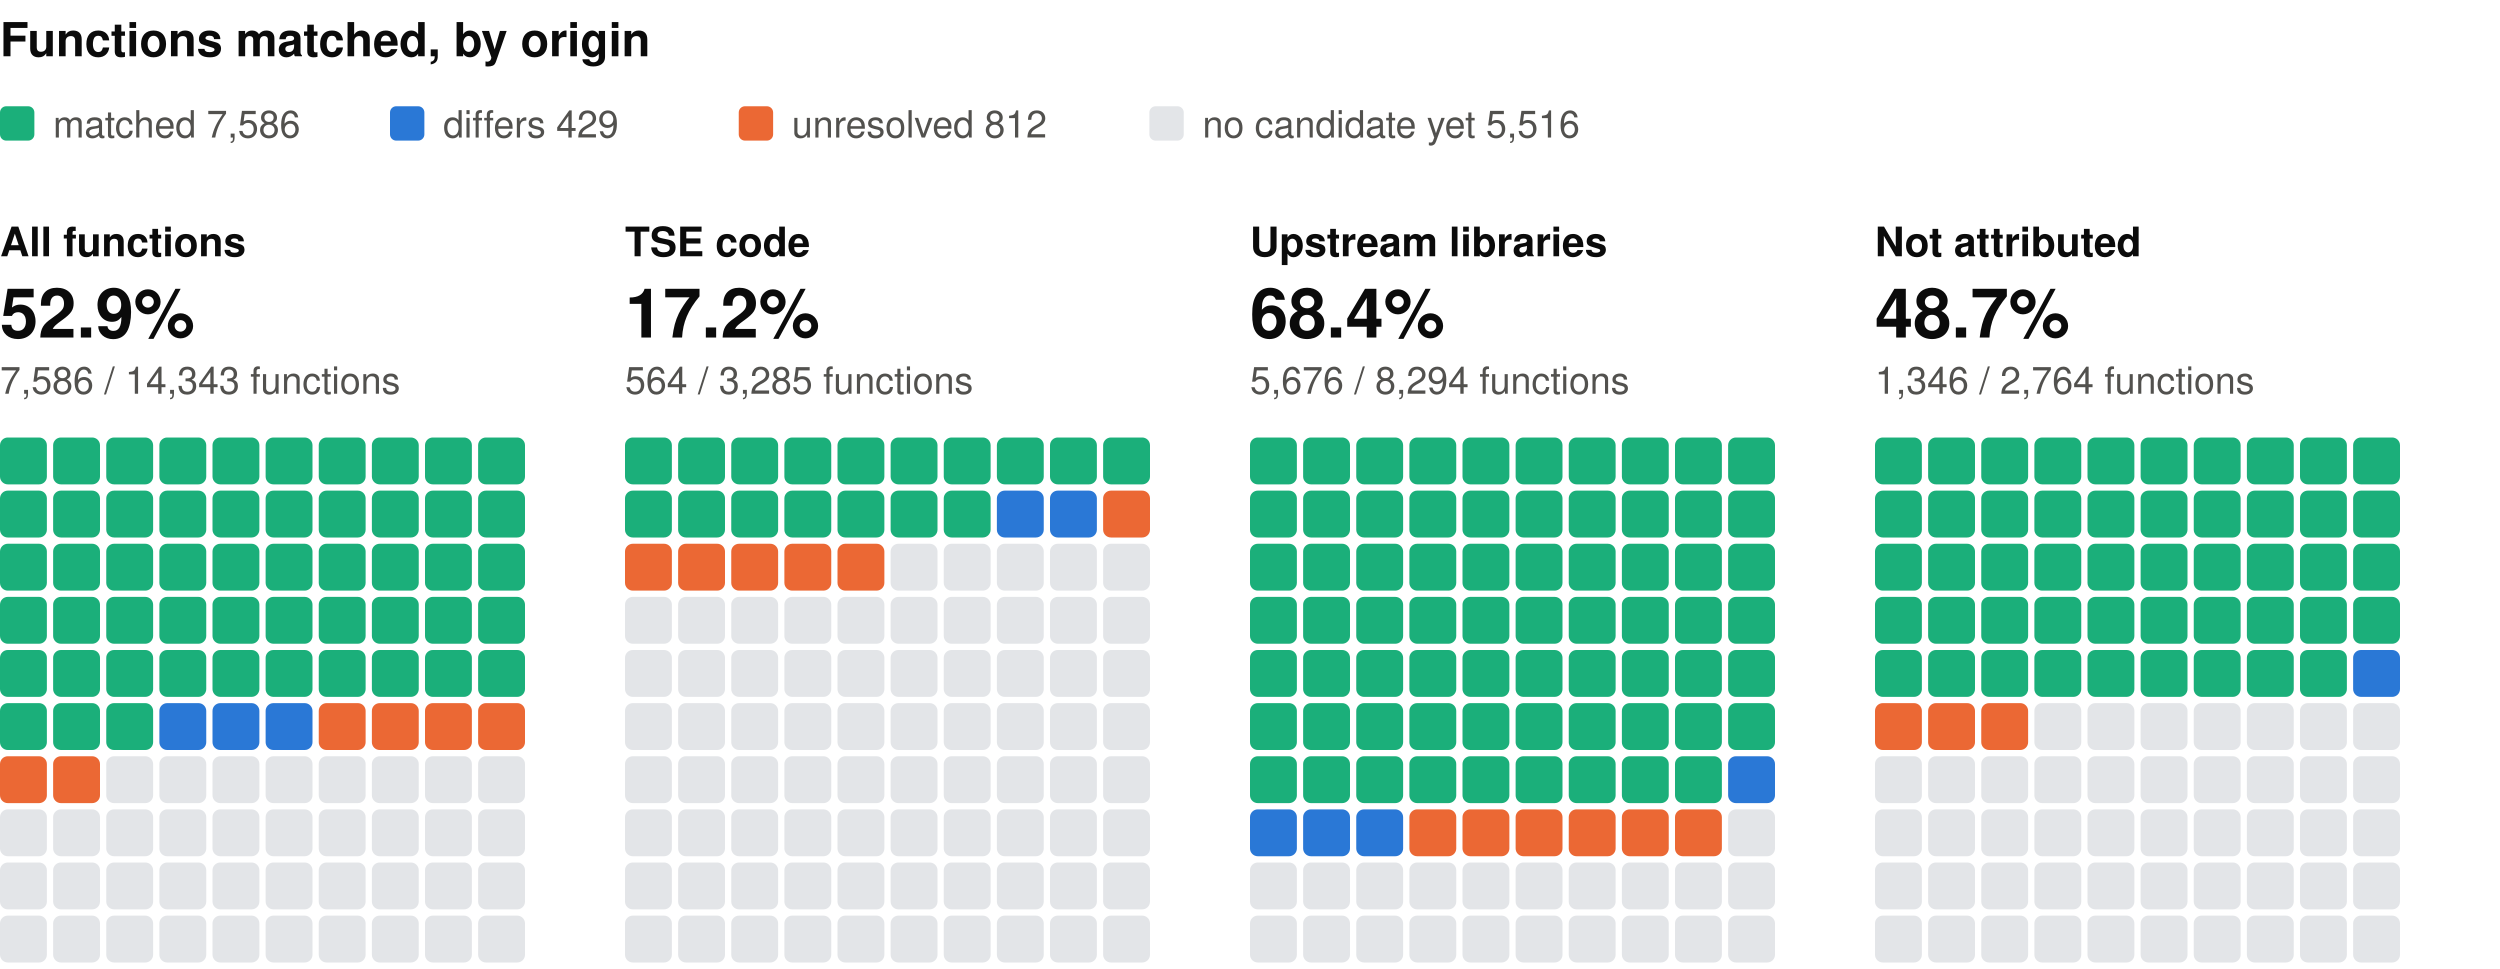
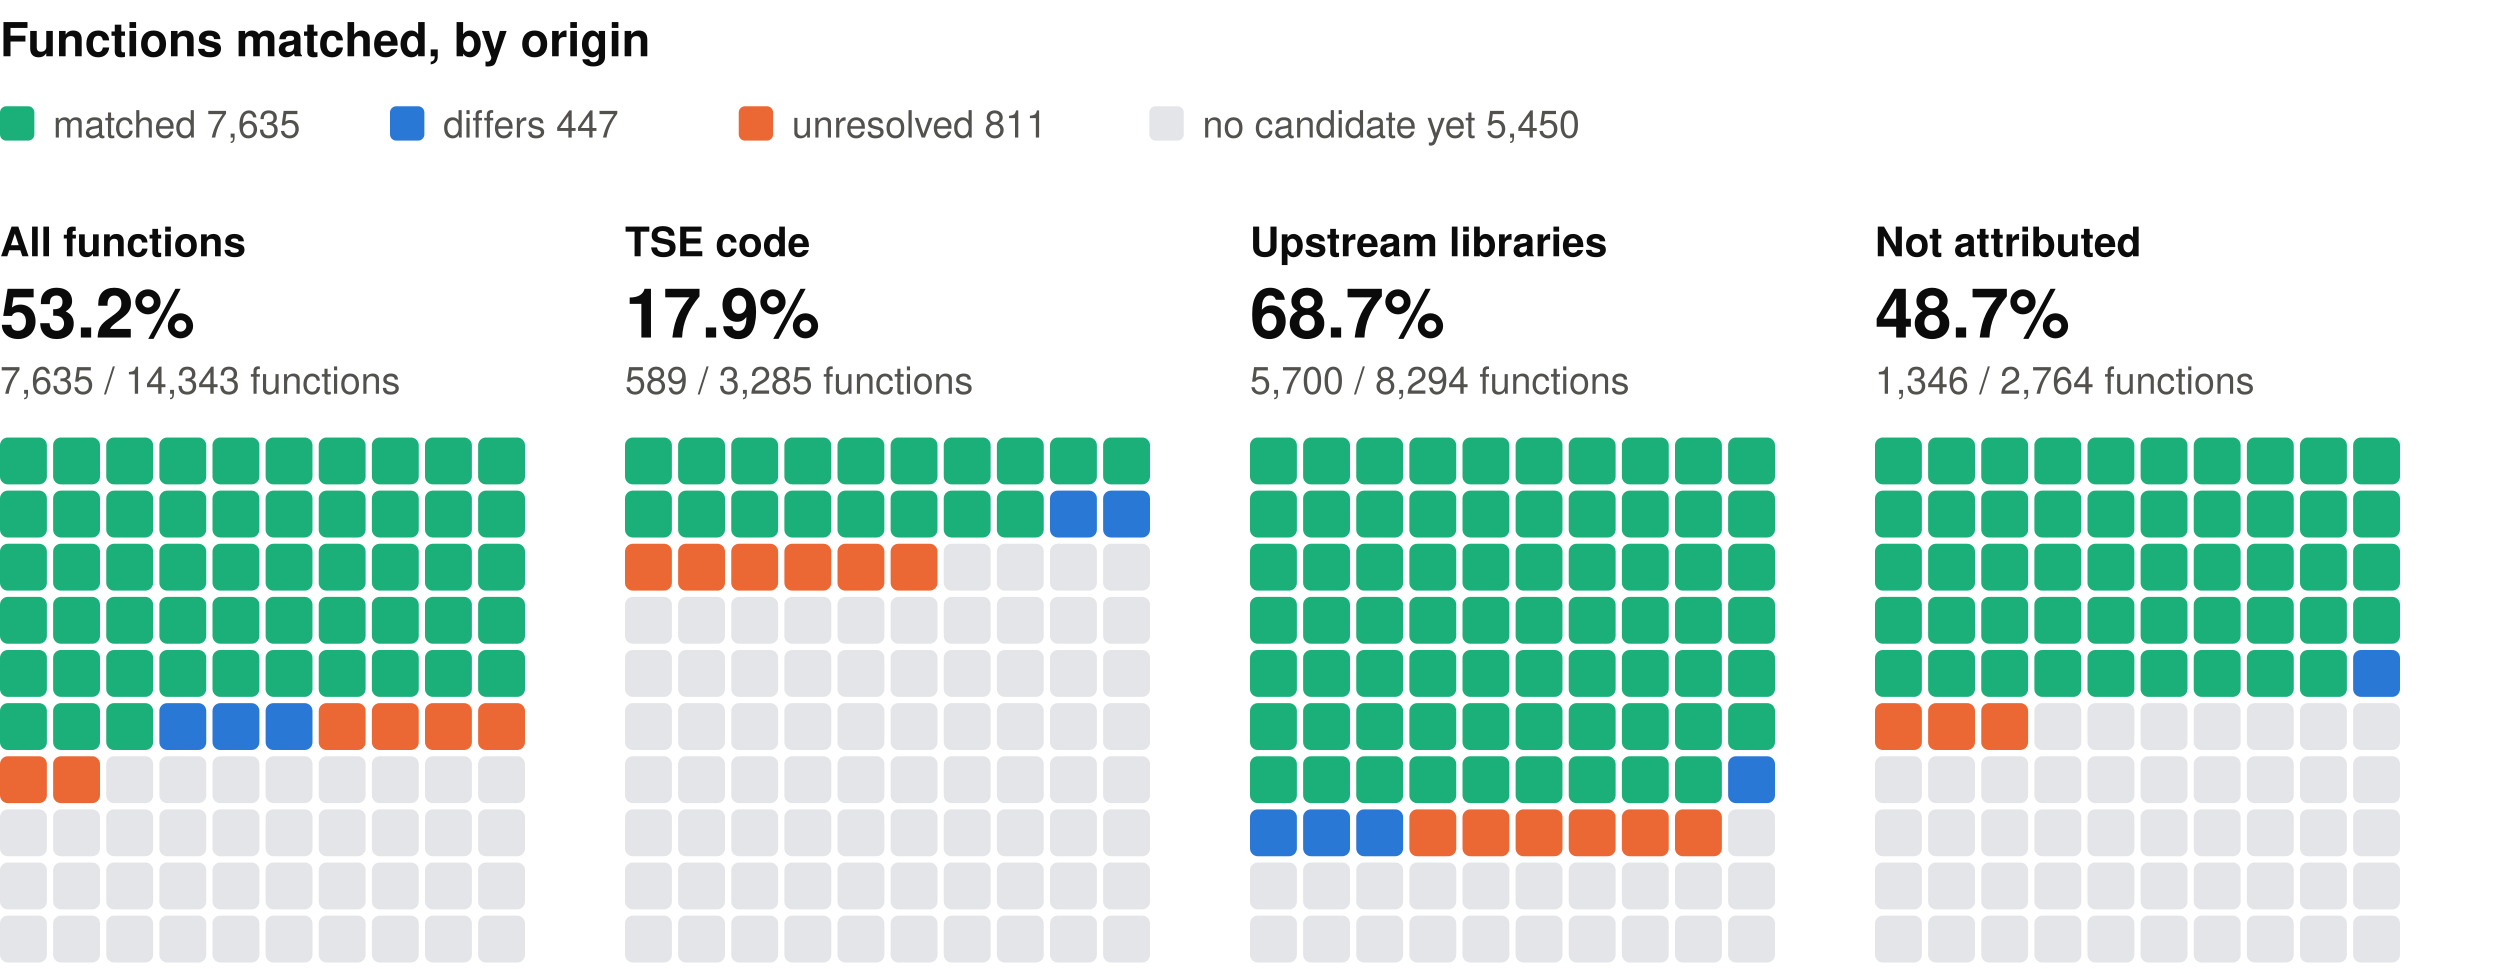
<svg xmlns="http://www.w3.org/2000/svg" width="800" height="310" viewBox="0 0 800 310" role="img" aria-label="Functions matched, by origin: one square per percent, coloured by verdict" font-family="system-ui, -apple-system, 'Segoe UI', Helvetica, Arial, sans-serif">
  <text x="0" y="18" font-size="15" fill="#0b0b0b" font-weight="600">Functions matched, by origin</text>
  <rect x="0" y="34" width="11" height="11" rx="2" fill="#1baf7a" />
-   <text x="17" y="44" font-size="12" fill="#52514e">matched 7,586</text>
+   <text x="17" y="44" font-size="12" fill="#52514e">matched 7,635</text>
  <rect x="124.8" y="34" width="11" height="11" rx="2" fill="#2a78d6" />
-   <text x="141.8" y="44" font-size="12" fill="#52514e">differs 429</text>
+   <text x="141.8" y="44" font-size="12" fill="#52514e">differs 447</text>
  <rect x="236.4" y="34" width="11" height="11" rx="2" fill="#eb6834" />
-   <text x="253.4" y="44" font-size="12" fill="#52514e">unresolved 812</text>
+   <text x="253.4" y="44" font-size="12" fill="#52514e">unresolved 811</text>
  <rect x="367.8" y="34" width="11" height="11" rx="2" fill="#e3e5e8" />
-   <text x="384.8" y="44" font-size="12" fill="#52514e">no candidate yet 5,516</text>
+   <text x="384.8" y="44" font-size="12" fill="#52514e">no candidate yet 5,450</text>
  <text x="0" y="82" font-size="13" fill="#0b0b0b" font-weight="600">All functions</text>
-   <text x="0" y="108" font-size="22" fill="#0b0b0b" font-weight="600">52.9%</text>
-   <text x="0" y="126" font-size="12" fill="#52514e">7,586 / 14,343 functions</text>
+   <text x="0" y="108" font-size="22" fill="#0b0b0b" font-weight="600">53.2%</text>
+   <text x="0" y="126" font-size="12" fill="#52514e">7,635 / 14,343 functions</text>
  <rect x="0" y="140" width="15" height="15" rx="2.5" fill="#1baf7a" />
  <rect x="17" y="140" width="15" height="15" rx="2.5" fill="#1baf7a" />
  <rect x="34" y="140" width="15" height="15" rx="2.5" fill="#1baf7a" />
  <rect x="51" y="140" width="15" height="15" rx="2.5" fill="#1baf7a" />
  <rect x="68" y="140" width="15" height="15" rx="2.5" fill="#1baf7a" />
  <rect x="85" y="140" width="15" height="15" rx="2.5" fill="#1baf7a" />
  <rect x="102" y="140" width="15" height="15" rx="2.5" fill="#1baf7a" />
  <rect x="119" y="140" width="15" height="15" rx="2.5" fill="#1baf7a" />
  <rect x="136" y="140" width="15" height="15" rx="2.5" fill="#1baf7a" />
  <rect x="153" y="140" width="15" height="15" rx="2.5" fill="#1baf7a" />
  <rect x="0" y="157" width="15" height="15" rx="2.5" fill="#1baf7a" />
  <rect x="17" y="157" width="15" height="15" rx="2.5" fill="#1baf7a" />
  <rect x="34" y="157" width="15" height="15" rx="2.5" fill="#1baf7a" />
  <rect x="51" y="157" width="15" height="15" rx="2.5" fill="#1baf7a" />
  <rect x="68" y="157" width="15" height="15" rx="2.5" fill="#1baf7a" />
  <rect x="85" y="157" width="15" height="15" rx="2.5" fill="#1baf7a" />
  <rect x="102" y="157" width="15" height="15" rx="2.5" fill="#1baf7a" />
  <rect x="119" y="157" width="15" height="15" rx="2.5" fill="#1baf7a" />
  <rect x="136" y="157" width="15" height="15" rx="2.5" fill="#1baf7a" />
  <rect x="153" y="157" width="15" height="15" rx="2.5" fill="#1baf7a" />
  <rect x="0" y="174" width="15" height="15" rx="2.5" fill="#1baf7a" />
  <rect x="17" y="174" width="15" height="15" rx="2.5" fill="#1baf7a" />
  <rect x="34" y="174" width="15" height="15" rx="2.5" fill="#1baf7a" />
  <rect x="51" y="174" width="15" height="15" rx="2.5" fill="#1baf7a" />
  <rect x="68" y="174" width="15" height="15" rx="2.5" fill="#1baf7a" />
  <rect x="85" y="174" width="15" height="15" rx="2.5" fill="#1baf7a" />
  <rect x="102" y="174" width="15" height="15" rx="2.5" fill="#1baf7a" />
  <rect x="119" y="174" width="15" height="15" rx="2.5" fill="#1baf7a" />
  <rect x="136" y="174" width="15" height="15" rx="2.5" fill="#1baf7a" />
  <rect x="153" y="174" width="15" height="15" rx="2.5" fill="#1baf7a" />
  <rect x="0" y="191" width="15" height="15" rx="2.5" fill="#1baf7a" />
  <rect x="17" y="191" width="15" height="15" rx="2.5" fill="#1baf7a" />
  <rect x="34" y="191" width="15" height="15" rx="2.5" fill="#1baf7a" />
  <rect x="51" y="191" width="15" height="15" rx="2.5" fill="#1baf7a" />
  <rect x="68" y="191" width="15" height="15" rx="2.5" fill="#1baf7a" />
  <rect x="85" y="191" width="15" height="15" rx="2.5" fill="#1baf7a" />
  <rect x="102" y="191" width="15" height="15" rx="2.5" fill="#1baf7a" />
  <rect x="119" y="191" width="15" height="15" rx="2.5" fill="#1baf7a" />
  <rect x="136" y="191" width="15" height="15" rx="2.5" fill="#1baf7a" />
  <rect x="153" y="191" width="15" height="15" rx="2.5" fill="#1baf7a" />
  <rect x="0" y="208" width="15" height="15" rx="2.5" fill="#1baf7a" />
  <rect x="17" y="208" width="15" height="15" rx="2.5" fill="#1baf7a" />
  <rect x="34" y="208" width="15" height="15" rx="2.5" fill="#1baf7a" />
  <rect x="51" y="208" width="15" height="15" rx="2.5" fill="#1baf7a" />
  <rect x="68" y="208" width="15" height="15" rx="2.5" fill="#1baf7a" />
  <rect x="85" y="208" width="15" height="15" rx="2.5" fill="#1baf7a" />
  <rect x="102" y="208" width="15" height="15" rx="2.5" fill="#1baf7a" />
  <rect x="119" y="208" width="15" height="15" rx="2.5" fill="#1baf7a" />
  <rect x="136" y="208" width="15" height="15" rx="2.5" fill="#1baf7a" />
  <rect x="153" y="208" width="15" height="15" rx="2.5" fill="#1baf7a" />
  <rect x="0" y="225" width="15" height="15" rx="2.5" fill="#1baf7a" />
  <rect x="17" y="225" width="15" height="15" rx="2.5" fill="#1baf7a" />
  <rect x="34" y="225" width="15" height="15" rx="2.5" fill="#1baf7a" />
  <rect x="51" y="225" width="15" height="15" rx="2.5" fill="#2a78d6" />
  <rect x="68" y="225" width="15" height="15" rx="2.5" fill="#2a78d6" />
  <rect x="85" y="225" width="15" height="15" rx="2.5" fill="#2a78d6" />
  <rect x="102" y="225" width="15" height="15" rx="2.5" fill="#eb6834" />
  <rect x="119" y="225" width="15" height="15" rx="2.5" fill="#eb6834" />
  <rect x="136" y="225" width="15" height="15" rx="2.5" fill="#eb6834" />
  <rect x="153" y="225" width="15" height="15" rx="2.5" fill="#eb6834" />
  <rect x="0" y="242" width="15" height="15" rx="2.5" fill="#eb6834" />
  <rect x="17" y="242" width="15" height="15" rx="2.5" fill="#eb6834" />
  <rect x="34" y="242" width="15" height="15" rx="2.5" fill="#e3e5e8" />
  <rect x="51" y="242" width="15" height="15" rx="2.5" fill="#e3e5e8" />
  <rect x="68" y="242" width="15" height="15" rx="2.5" fill="#e3e5e8" />
  <rect x="85" y="242" width="15" height="15" rx="2.5" fill="#e3e5e8" />
  <rect x="102" y="242" width="15" height="15" rx="2.5" fill="#e3e5e8" />
  <rect x="119" y="242" width="15" height="15" rx="2.5" fill="#e3e5e8" />
  <rect x="136" y="242" width="15" height="15" rx="2.5" fill="#e3e5e8" />
  <rect x="153" y="242" width="15" height="15" rx="2.5" fill="#e3e5e8" />
  <rect x="0" y="259" width="15" height="15" rx="2.5" fill="#e3e5e8" />
  <rect x="17" y="259" width="15" height="15" rx="2.5" fill="#e3e5e8" />
  <rect x="34" y="259" width="15" height="15" rx="2.5" fill="#e3e5e8" />
  <rect x="51" y="259" width="15" height="15" rx="2.5" fill="#e3e5e8" />
  <rect x="68" y="259" width="15" height="15" rx="2.5" fill="#e3e5e8" />
  <rect x="85" y="259" width="15" height="15" rx="2.5" fill="#e3e5e8" />
  <rect x="102" y="259" width="15" height="15" rx="2.5" fill="#e3e5e8" />
  <rect x="119" y="259" width="15" height="15" rx="2.5" fill="#e3e5e8" />
  <rect x="136" y="259" width="15" height="15" rx="2.5" fill="#e3e5e8" />
  <rect x="153" y="259" width="15" height="15" rx="2.5" fill="#e3e5e8" />
  <rect x="0" y="276" width="15" height="15" rx="2.5" fill="#e3e5e8" />
  <rect x="17" y="276" width="15" height="15" rx="2.5" fill="#e3e5e8" />
  <rect x="34" y="276" width="15" height="15" rx="2.5" fill="#e3e5e8" />
  <rect x="51" y="276" width="15" height="15" rx="2.5" fill="#e3e5e8" />
  <rect x="68" y="276" width="15" height="15" rx="2.5" fill="#e3e5e8" />
  <rect x="85" y="276" width="15" height="15" rx="2.5" fill="#e3e5e8" />
  <rect x="102" y="276" width="15" height="15" rx="2.5" fill="#e3e5e8" />
  <rect x="119" y="276" width="15" height="15" rx="2.5" fill="#e3e5e8" />
  <rect x="136" y="276" width="15" height="15" rx="2.5" fill="#e3e5e8" />
  <rect x="153" y="276" width="15" height="15" rx="2.5" fill="#e3e5e8" />
  <rect x="0" y="293" width="15" height="15" rx="2.5" fill="#e3e5e8" />
  <rect x="17" y="293" width="15" height="15" rx="2.5" fill="#e3e5e8" />
  <rect x="34" y="293" width="15" height="15" rx="2.5" fill="#e3e5e8" />
  <rect x="51" y="293" width="15" height="15" rx="2.5" fill="#e3e5e8" />
  <rect x="68" y="293" width="15" height="15" rx="2.5" fill="#e3e5e8" />
  <rect x="85" y="293" width="15" height="15" rx="2.5" fill="#e3e5e8" />
  <rect x="102" y="293" width="15" height="15" rx="2.5" fill="#e3e5e8" />
  <rect x="119" y="293" width="15" height="15" rx="2.5" fill="#e3e5e8" />
  <rect x="136" y="293" width="15" height="15" rx="2.5" fill="#e3e5e8" />
  <rect x="153" y="293" width="15" height="15" rx="2.5" fill="#e3e5e8" />
  <text x="200" y="82" font-size="13" fill="#0b0b0b" font-weight="600">TSE code</text>
-   <text x="200" y="108" font-size="22" fill="#0b0b0b" font-weight="600">17.2%</text>
-   <text x="200" y="126" font-size="12" fill="#52514e">564 / 3,285 functions</text>
+   <text x="200" y="108" font-size="22" fill="#0b0b0b" font-weight="600">17.9%</text>
+   <text x="200" y="126" font-size="12" fill="#52514e">589 / 3,285 functions</text>
  <rect x="200" y="140" width="15" height="15" rx="2.5" fill="#1baf7a" />
  <rect x="217" y="140" width="15" height="15" rx="2.5" fill="#1baf7a" />
  <rect x="234" y="140" width="15" height="15" rx="2.5" fill="#1baf7a" />
  <rect x="251" y="140" width="15" height="15" rx="2.5" fill="#1baf7a" />
  <rect x="268" y="140" width="15" height="15" rx="2.5" fill="#1baf7a" />
  <rect x="285" y="140" width="15" height="15" rx="2.5" fill="#1baf7a" />
  <rect x="302" y="140" width="15" height="15" rx="2.5" fill="#1baf7a" />
  <rect x="319" y="140" width="15" height="15" rx="2.5" fill="#1baf7a" />
  <rect x="336" y="140" width="15" height="15" rx="2.5" fill="#1baf7a" />
  <rect x="353" y="140" width="15" height="15" rx="2.5" fill="#1baf7a" />
  <rect x="200" y="157" width="15" height="15" rx="2.5" fill="#1baf7a" />
  <rect x="217" y="157" width="15" height="15" rx="2.5" fill="#1baf7a" />
  <rect x="234" y="157" width="15" height="15" rx="2.5" fill="#1baf7a" />
  <rect x="251" y="157" width="15" height="15" rx="2.5" fill="#1baf7a" />
  <rect x="268" y="157" width="15" height="15" rx="2.5" fill="#1baf7a" />
  <rect x="285" y="157" width="15" height="15" rx="2.5" fill="#1baf7a" />
  <rect x="302" y="157" width="15" height="15" rx="2.5" fill="#1baf7a" />
-   <rect x="319" y="157" width="15" height="15" rx="2.5" fill="#2a78d6" />
+   <rect x="319" y="157" width="15" height="15" rx="2.5" fill="#1baf7a" />
  <rect x="336" y="157" width="15" height="15" rx="2.5" fill="#2a78d6" />
-   <rect x="353" y="157" width="15" height="15" rx="2.5" fill="#eb6834" />
+   <rect x="353" y="157" width="15" height="15" rx="2.5" fill="#2a78d6" />
  <rect x="200" y="174" width="15" height="15" rx="2.5" fill="#eb6834" />
  <rect x="217" y="174" width="15" height="15" rx="2.5" fill="#eb6834" />
  <rect x="234" y="174" width="15" height="15" rx="2.5" fill="#eb6834" />
  <rect x="251" y="174" width="15" height="15" rx="2.5" fill="#eb6834" />
  <rect x="268" y="174" width="15" height="15" rx="2.5" fill="#eb6834" />
-   <rect x="285" y="174" width="15" height="15" rx="2.5" fill="#e3e5e8" />
+   <rect x="285" y="174" width="15" height="15" rx="2.5" fill="#eb6834" />
  <rect x="302" y="174" width="15" height="15" rx="2.5" fill="#e3e5e8" />
  <rect x="319" y="174" width="15" height="15" rx="2.5" fill="#e3e5e8" />
  <rect x="336" y="174" width="15" height="15" rx="2.5" fill="#e3e5e8" />
  <rect x="353" y="174" width="15" height="15" rx="2.5" fill="#e3e5e8" />
  <rect x="200" y="191" width="15" height="15" rx="2.5" fill="#e3e5e8" />
  <rect x="217" y="191" width="15" height="15" rx="2.5" fill="#e3e5e8" />
  <rect x="234" y="191" width="15" height="15" rx="2.5" fill="#e3e5e8" />
  <rect x="251" y="191" width="15" height="15" rx="2.5" fill="#e3e5e8" />
  <rect x="268" y="191" width="15" height="15" rx="2.5" fill="#e3e5e8" />
  <rect x="285" y="191" width="15" height="15" rx="2.5" fill="#e3e5e8" />
  <rect x="302" y="191" width="15" height="15" rx="2.5" fill="#e3e5e8" />
  <rect x="319" y="191" width="15" height="15" rx="2.5" fill="#e3e5e8" />
  <rect x="336" y="191" width="15" height="15" rx="2.5" fill="#e3e5e8" />
  <rect x="353" y="191" width="15" height="15" rx="2.5" fill="#e3e5e8" />
  <rect x="200" y="208" width="15" height="15" rx="2.5" fill="#e3e5e8" />
  <rect x="217" y="208" width="15" height="15" rx="2.5" fill="#e3e5e8" />
  <rect x="234" y="208" width="15" height="15" rx="2.5" fill="#e3e5e8" />
  <rect x="251" y="208" width="15" height="15" rx="2.5" fill="#e3e5e8" />
  <rect x="268" y="208" width="15" height="15" rx="2.5" fill="#e3e5e8" />
  <rect x="285" y="208" width="15" height="15" rx="2.5" fill="#e3e5e8" />
  <rect x="302" y="208" width="15" height="15" rx="2.5" fill="#e3e5e8" />
  <rect x="319" y="208" width="15" height="15" rx="2.5" fill="#e3e5e8" />
  <rect x="336" y="208" width="15" height="15" rx="2.5" fill="#e3e5e8" />
  <rect x="353" y="208" width="15" height="15" rx="2.5" fill="#e3e5e8" />
  <rect x="200" y="225" width="15" height="15" rx="2.5" fill="#e3e5e8" />
  <rect x="217" y="225" width="15" height="15" rx="2.5" fill="#e3e5e8" />
  <rect x="234" y="225" width="15" height="15" rx="2.5" fill="#e3e5e8" />
  <rect x="251" y="225" width="15" height="15" rx="2.5" fill="#e3e5e8" />
  <rect x="268" y="225" width="15" height="15" rx="2.5" fill="#e3e5e8" />
  <rect x="285" y="225" width="15" height="15" rx="2.5" fill="#e3e5e8" />
  <rect x="302" y="225" width="15" height="15" rx="2.5" fill="#e3e5e8" />
  <rect x="319" y="225" width="15" height="15" rx="2.5" fill="#e3e5e8" />
  <rect x="336" y="225" width="15" height="15" rx="2.5" fill="#e3e5e8" />
  <rect x="353" y="225" width="15" height="15" rx="2.5" fill="#e3e5e8" />
  <rect x="200" y="242" width="15" height="15" rx="2.5" fill="#e3e5e8" />
  <rect x="217" y="242" width="15" height="15" rx="2.5" fill="#e3e5e8" />
  <rect x="234" y="242" width="15" height="15" rx="2.5" fill="#e3e5e8" />
  <rect x="251" y="242" width="15" height="15" rx="2.5" fill="#e3e5e8" />
  <rect x="268" y="242" width="15" height="15" rx="2.5" fill="#e3e5e8" />
  <rect x="285" y="242" width="15" height="15" rx="2.5" fill="#e3e5e8" />
  <rect x="302" y="242" width="15" height="15" rx="2.5" fill="#e3e5e8" />
  <rect x="319" y="242" width="15" height="15" rx="2.5" fill="#e3e5e8" />
  <rect x="336" y="242" width="15" height="15" rx="2.5" fill="#e3e5e8" />
  <rect x="353" y="242" width="15" height="15" rx="2.5" fill="#e3e5e8" />
  <rect x="200" y="259" width="15" height="15" rx="2.5" fill="#e3e5e8" />
  <rect x="217" y="259" width="15" height="15" rx="2.5" fill="#e3e5e8" />
  <rect x="234" y="259" width="15" height="15" rx="2.5" fill="#e3e5e8" />
  <rect x="251" y="259" width="15" height="15" rx="2.5" fill="#e3e5e8" />
  <rect x="268" y="259" width="15" height="15" rx="2.5" fill="#e3e5e8" />
  <rect x="285" y="259" width="15" height="15" rx="2.5" fill="#e3e5e8" />
  <rect x="302" y="259" width="15" height="15" rx="2.5" fill="#e3e5e8" />
  <rect x="319" y="259" width="15" height="15" rx="2.5" fill="#e3e5e8" />
  <rect x="336" y="259" width="15" height="15" rx="2.5" fill="#e3e5e8" />
  <rect x="353" y="259" width="15" height="15" rx="2.5" fill="#e3e5e8" />
  <rect x="200" y="276" width="15" height="15" rx="2.5" fill="#e3e5e8" />
  <rect x="217" y="276" width="15" height="15" rx="2.5" fill="#e3e5e8" />
  <rect x="234" y="276" width="15" height="15" rx="2.5" fill="#e3e5e8" />
  <rect x="251" y="276" width="15" height="15" rx="2.5" fill="#e3e5e8" />
  <rect x="268" y="276" width="15" height="15" rx="2.5" fill="#e3e5e8" />
  <rect x="285" y="276" width="15" height="15" rx="2.5" fill="#e3e5e8" />
  <rect x="302" y="276" width="15" height="15" rx="2.5" fill="#e3e5e8" />
  <rect x="319" y="276" width="15" height="15" rx="2.5" fill="#e3e5e8" />
  <rect x="336" y="276" width="15" height="15" rx="2.5" fill="#e3e5e8" />
  <rect x="353" y="276" width="15" height="15" rx="2.5" fill="#e3e5e8" />
  <rect x="200" y="293" width="15" height="15" rx="2.5" fill="#e3e5e8" />
  <rect x="217" y="293" width="15" height="15" rx="2.5" fill="#e3e5e8" />
  <rect x="234" y="293" width="15" height="15" rx="2.5" fill="#e3e5e8" />
  <rect x="251" y="293" width="15" height="15" rx="2.5" fill="#e3e5e8" />
  <rect x="268" y="293" width="15" height="15" rx="2.5" fill="#e3e5e8" />
  <rect x="285" y="293" width="15" height="15" rx="2.5" fill="#e3e5e8" />
  <rect x="302" y="293" width="15" height="15" rx="2.5" fill="#e3e5e8" />
  <rect x="319" y="293" width="15" height="15" rx="2.5" fill="#e3e5e8" />
  <rect x="336" y="293" width="15" height="15" rx="2.5" fill="#e3e5e8" />
  <rect x="353" y="293" width="15" height="15" rx="2.5" fill="#e3e5e8" />
  <text x="400" y="82" font-size="13" fill="#0b0b0b" font-weight="600">Upstream libraries</text>
-   <text x="400" y="108" font-size="22" fill="#0b0b0b" font-weight="600">68.4%</text>
-   <text x="400" y="126" font-size="12" fill="#52514e">5,676 / 8,294 functions</text>
+   <text x="400" y="108" font-size="22" fill="#0b0b0b" font-weight="600">68.7%</text>
+   <text x="400" y="126" font-size="12" fill="#52514e">5,700 / 8,294 functions</text>
  <rect x="400" y="140" width="15" height="15" rx="2.5" fill="#1baf7a" />
  <rect x="417" y="140" width="15" height="15" rx="2.5" fill="#1baf7a" />
  <rect x="434" y="140" width="15" height="15" rx="2.5" fill="#1baf7a" />
  <rect x="451" y="140" width="15" height="15" rx="2.5" fill="#1baf7a" />
  <rect x="468" y="140" width="15" height="15" rx="2.5" fill="#1baf7a" />
  <rect x="485" y="140" width="15" height="15" rx="2.5" fill="#1baf7a" />
  <rect x="502" y="140" width="15" height="15" rx="2.5" fill="#1baf7a" />
  <rect x="519" y="140" width="15" height="15" rx="2.5" fill="#1baf7a" />
  <rect x="536" y="140" width="15" height="15" rx="2.5" fill="#1baf7a" />
  <rect x="553" y="140" width="15" height="15" rx="2.5" fill="#1baf7a" />
  <rect x="400" y="157" width="15" height="15" rx="2.5" fill="#1baf7a" />
  <rect x="417" y="157" width="15" height="15" rx="2.5" fill="#1baf7a" />
  <rect x="434" y="157" width="15" height="15" rx="2.5" fill="#1baf7a" />
  <rect x="451" y="157" width="15" height="15" rx="2.5" fill="#1baf7a" />
  <rect x="468" y="157" width="15" height="15" rx="2.5" fill="#1baf7a" />
  <rect x="485" y="157" width="15" height="15" rx="2.5" fill="#1baf7a" />
  <rect x="502" y="157" width="15" height="15" rx="2.5" fill="#1baf7a" />
  <rect x="519" y="157" width="15" height="15" rx="2.5" fill="#1baf7a" />
  <rect x="536" y="157" width="15" height="15" rx="2.5" fill="#1baf7a" />
  <rect x="553" y="157" width="15" height="15" rx="2.5" fill="#1baf7a" />
  <rect x="400" y="174" width="15" height="15" rx="2.5" fill="#1baf7a" />
  <rect x="417" y="174" width="15" height="15" rx="2.5" fill="#1baf7a" />
  <rect x="434" y="174" width="15" height="15" rx="2.5" fill="#1baf7a" />
  <rect x="451" y="174" width="15" height="15" rx="2.5" fill="#1baf7a" />
  <rect x="468" y="174" width="15" height="15" rx="2.5" fill="#1baf7a" />
  <rect x="485" y="174" width="15" height="15" rx="2.5" fill="#1baf7a" />
  <rect x="502" y="174" width="15" height="15" rx="2.5" fill="#1baf7a" />
  <rect x="519" y="174" width="15" height="15" rx="2.5" fill="#1baf7a" />
  <rect x="536" y="174" width="15" height="15" rx="2.5" fill="#1baf7a" />
  <rect x="553" y="174" width="15" height="15" rx="2.5" fill="#1baf7a" />
  <rect x="400" y="191" width="15" height="15" rx="2.5" fill="#1baf7a" />
  <rect x="417" y="191" width="15" height="15" rx="2.5" fill="#1baf7a" />
  <rect x="434" y="191" width="15" height="15" rx="2.5" fill="#1baf7a" />
  <rect x="451" y="191" width="15" height="15" rx="2.5" fill="#1baf7a" />
  <rect x="468" y="191" width="15" height="15" rx="2.5" fill="#1baf7a" />
  <rect x="485" y="191" width="15" height="15" rx="2.5" fill="#1baf7a" />
  <rect x="502" y="191" width="15" height="15" rx="2.5" fill="#1baf7a" />
  <rect x="519" y="191" width="15" height="15" rx="2.5" fill="#1baf7a" />
  <rect x="536" y="191" width="15" height="15" rx="2.5" fill="#1baf7a" />
  <rect x="553" y="191" width="15" height="15" rx="2.5" fill="#1baf7a" />
  <rect x="400" y="208" width="15" height="15" rx="2.5" fill="#1baf7a" />
  <rect x="417" y="208" width="15" height="15" rx="2.5" fill="#1baf7a" />
  <rect x="434" y="208" width="15" height="15" rx="2.5" fill="#1baf7a" />
  <rect x="451" y="208" width="15" height="15" rx="2.5" fill="#1baf7a" />
  <rect x="468" y="208" width="15" height="15" rx="2.5" fill="#1baf7a" />
  <rect x="485" y="208" width="15" height="15" rx="2.5" fill="#1baf7a" />
  <rect x="502" y="208" width="15" height="15" rx="2.5" fill="#1baf7a" />
  <rect x="519" y="208" width="15" height="15" rx="2.5" fill="#1baf7a" />
  <rect x="536" y="208" width="15" height="15" rx="2.5" fill="#1baf7a" />
  <rect x="553" y="208" width="15" height="15" rx="2.5" fill="#1baf7a" />
  <rect x="400" y="225" width="15" height="15" rx="2.5" fill="#1baf7a" />
  <rect x="417" y="225" width="15" height="15" rx="2.5" fill="#1baf7a" />
  <rect x="434" y="225" width="15" height="15" rx="2.5" fill="#1baf7a" />
  <rect x="451" y="225" width="15" height="15" rx="2.5" fill="#1baf7a" />
  <rect x="468" y="225" width="15" height="15" rx="2.5" fill="#1baf7a" />
  <rect x="485" y="225" width="15" height="15" rx="2.5" fill="#1baf7a" />
  <rect x="502" y="225" width="15" height="15" rx="2.5" fill="#1baf7a" />
  <rect x="519" y="225" width="15" height="15" rx="2.5" fill="#1baf7a" />
  <rect x="536" y="225" width="15" height="15" rx="2.5" fill="#1baf7a" />
  <rect x="553" y="225" width="15" height="15" rx="2.5" fill="#1baf7a" />
  <rect x="400" y="242" width="15" height="15" rx="2.5" fill="#1baf7a" />
  <rect x="417" y="242" width="15" height="15" rx="2.5" fill="#1baf7a" />
  <rect x="434" y="242" width="15" height="15" rx="2.5" fill="#1baf7a" />
  <rect x="451" y="242" width="15" height="15" rx="2.5" fill="#1baf7a" />
  <rect x="468" y="242" width="15" height="15" rx="2.5" fill="#1baf7a" />
  <rect x="485" y="242" width="15" height="15" rx="2.5" fill="#1baf7a" />
  <rect x="502" y="242" width="15" height="15" rx="2.5" fill="#1baf7a" />
  <rect x="519" y="242" width="15" height="15" rx="2.5" fill="#1baf7a" />
  <rect x="536" y="242" width="15" height="15" rx="2.5" fill="#1baf7a" />
  <rect x="553" y="242" width="15" height="15" rx="2.5" fill="#2a78d6" />
  <rect x="400" y="259" width="15" height="15" rx="2.5" fill="#2a78d6" />
  <rect x="417" y="259" width="15" height="15" rx="2.5" fill="#2a78d6" />
  <rect x="434" y="259" width="15" height="15" rx="2.5" fill="#2a78d6" />
  <rect x="451" y="259" width="15" height="15" rx="2.5" fill="#eb6834" />
  <rect x="468" y="259" width="15" height="15" rx="2.5" fill="#eb6834" />
  <rect x="485" y="259" width="15" height="15" rx="2.5" fill="#eb6834" />
  <rect x="502" y="259" width="15" height="15" rx="2.5" fill="#eb6834" />
  <rect x="519" y="259" width="15" height="15" rx="2.5" fill="#eb6834" />
  <rect x="536" y="259" width="15" height="15" rx="2.5" fill="#eb6834" />
  <rect x="553" y="259" width="15" height="15" rx="2.5" fill="#e3e5e8" />
  <rect x="400" y="276" width="15" height="15" rx="2.5" fill="#e3e5e8" />
  <rect x="417" y="276" width="15" height="15" rx="2.5" fill="#e3e5e8" />
  <rect x="434" y="276" width="15" height="15" rx="2.5" fill="#e3e5e8" />
  <rect x="451" y="276" width="15" height="15" rx="2.5" fill="#e3e5e8" />
  <rect x="468" y="276" width="15" height="15" rx="2.5" fill="#e3e5e8" />
  <rect x="485" y="276" width="15" height="15" rx="2.5" fill="#e3e5e8" />
  <rect x="502" y="276" width="15" height="15" rx="2.5" fill="#e3e5e8" />
  <rect x="519" y="276" width="15" height="15" rx="2.5" fill="#e3e5e8" />
  <rect x="536" y="276" width="15" height="15" rx="2.5" fill="#e3e5e8" />
  <rect x="553" y="276" width="15" height="15" rx="2.5" fill="#e3e5e8" />
  <rect x="400" y="293" width="15" height="15" rx="2.5" fill="#e3e5e8" />
  <rect x="417" y="293" width="15" height="15" rx="2.5" fill="#e3e5e8" />
  <rect x="434" y="293" width="15" height="15" rx="2.5" fill="#e3e5e8" />
  <rect x="451" y="293" width="15" height="15" rx="2.5" fill="#e3e5e8" />
  <rect x="468" y="293" width="15" height="15" rx="2.5" fill="#e3e5e8" />
  <rect x="485" y="293" width="15" height="15" rx="2.5" fill="#e3e5e8" />
  <rect x="502" y="293" width="15" height="15" rx="2.5" fill="#e3e5e8" />
  <rect x="519" y="293" width="15" height="15" rx="2.5" fill="#e3e5e8" />
  <rect x="536" y="293" width="15" height="15" rx="2.5" fill="#e3e5e8" />
  <rect x="553" y="293" width="15" height="15" rx="2.5" fill="#e3e5e8" />
  <text x="600" y="82" font-size="13" fill="#0b0b0b" font-weight="600">Not attributed</text>
  <text x="600" y="108" font-size="22" fill="#0b0b0b" font-weight="600">48.7%</text>
  <text x="600" y="126" font-size="12" fill="#52514e">1,346 / 2,764 functions</text>
  <rect x="600" y="140" width="15" height="15" rx="2.5" fill="#1baf7a" />
  <rect x="617" y="140" width="15" height="15" rx="2.5" fill="#1baf7a" />
  <rect x="634" y="140" width="15" height="15" rx="2.5" fill="#1baf7a" />
  <rect x="651" y="140" width="15" height="15" rx="2.5" fill="#1baf7a" />
  <rect x="668" y="140" width="15" height="15" rx="2.5" fill="#1baf7a" />
  <rect x="685" y="140" width="15" height="15" rx="2.5" fill="#1baf7a" />
  <rect x="702" y="140" width="15" height="15" rx="2.5" fill="#1baf7a" />
  <rect x="719" y="140" width="15" height="15" rx="2.5" fill="#1baf7a" />
  <rect x="736" y="140" width="15" height="15" rx="2.5" fill="#1baf7a" />
  <rect x="753" y="140" width="15" height="15" rx="2.5" fill="#1baf7a" />
  <rect x="600" y="157" width="15" height="15" rx="2.5" fill="#1baf7a" />
  <rect x="617" y="157" width="15" height="15" rx="2.5" fill="#1baf7a" />
  <rect x="634" y="157" width="15" height="15" rx="2.5" fill="#1baf7a" />
  <rect x="651" y="157" width="15" height="15" rx="2.5" fill="#1baf7a" />
  <rect x="668" y="157" width="15" height="15" rx="2.5" fill="#1baf7a" />
  <rect x="685" y="157" width="15" height="15" rx="2.5" fill="#1baf7a" />
  <rect x="702" y="157" width="15" height="15" rx="2.5" fill="#1baf7a" />
  <rect x="719" y="157" width="15" height="15" rx="2.5" fill="#1baf7a" />
  <rect x="736" y="157" width="15" height="15" rx="2.5" fill="#1baf7a" />
  <rect x="753" y="157" width="15" height="15" rx="2.5" fill="#1baf7a" />
  <rect x="600" y="174" width="15" height="15" rx="2.5" fill="#1baf7a" />
  <rect x="617" y="174" width="15" height="15" rx="2.5" fill="#1baf7a" />
  <rect x="634" y="174" width="15" height="15" rx="2.5" fill="#1baf7a" />
  <rect x="651" y="174" width="15" height="15" rx="2.5" fill="#1baf7a" />
  <rect x="668" y="174" width="15" height="15" rx="2.5" fill="#1baf7a" />
  <rect x="685" y="174" width="15" height="15" rx="2.5" fill="#1baf7a" />
  <rect x="702" y="174" width="15" height="15" rx="2.5" fill="#1baf7a" />
  <rect x="719" y="174" width="15" height="15" rx="2.5" fill="#1baf7a" />
  <rect x="736" y="174" width="15" height="15" rx="2.5" fill="#1baf7a" />
  <rect x="753" y="174" width="15" height="15" rx="2.5" fill="#1baf7a" />
  <rect x="600" y="191" width="15" height="15" rx="2.5" fill="#1baf7a" />
  <rect x="617" y="191" width="15" height="15" rx="2.5" fill="#1baf7a" />
  <rect x="634" y="191" width="15" height="15" rx="2.5" fill="#1baf7a" />
  <rect x="651" y="191" width="15" height="15" rx="2.5" fill="#1baf7a" />
  <rect x="668" y="191" width="15" height="15" rx="2.5" fill="#1baf7a" />
  <rect x="685" y="191" width="15" height="15" rx="2.5" fill="#1baf7a" />
  <rect x="702" y="191" width="15" height="15" rx="2.5" fill="#1baf7a" />
  <rect x="719" y="191" width="15" height="15" rx="2.5" fill="#1baf7a" />
  <rect x="736" y="191" width="15" height="15" rx="2.5" fill="#1baf7a" />
  <rect x="753" y="191" width="15" height="15" rx="2.5" fill="#1baf7a" />
  <rect x="600" y="208" width="15" height="15" rx="2.5" fill="#1baf7a" />
  <rect x="617" y="208" width="15" height="15" rx="2.5" fill="#1baf7a" />
  <rect x="634" y="208" width="15" height="15" rx="2.5" fill="#1baf7a" />
  <rect x="651" y="208" width="15" height="15" rx="2.5" fill="#1baf7a" />
  <rect x="668" y="208" width="15" height="15" rx="2.5" fill="#1baf7a" />
  <rect x="685" y="208" width="15" height="15" rx="2.5" fill="#1baf7a" />
  <rect x="702" y="208" width="15" height="15" rx="2.5" fill="#1baf7a" />
  <rect x="719" y="208" width="15" height="15" rx="2.5" fill="#1baf7a" />
  <rect x="736" y="208" width="15" height="15" rx="2.5" fill="#1baf7a" />
  <rect x="753" y="208" width="15" height="15" rx="2.5" fill="#2a78d6" />
  <rect x="600" y="225" width="15" height="15" rx="2.5" fill="#eb6834" />
  <rect x="617" y="225" width="15" height="15" rx="2.5" fill="#eb6834" />
  <rect x="634" y="225" width="15" height="15" rx="2.5" fill="#eb6834" />
  <rect x="651" y="225" width="15" height="15" rx="2.5" fill="#e3e5e8" />
  <rect x="668" y="225" width="15" height="15" rx="2.5" fill="#e3e5e8" />
  <rect x="685" y="225" width="15" height="15" rx="2.5" fill="#e3e5e8" />
  <rect x="702" y="225" width="15" height="15" rx="2.5" fill="#e3e5e8" />
  <rect x="719" y="225" width="15" height="15" rx="2.5" fill="#e3e5e8" />
  <rect x="736" y="225" width="15" height="15" rx="2.5" fill="#e3e5e8" />
  <rect x="753" y="225" width="15" height="15" rx="2.5" fill="#e3e5e8" />
  <rect x="600" y="242" width="15" height="15" rx="2.5" fill="#e3e5e8" />
  <rect x="617" y="242" width="15" height="15" rx="2.5" fill="#e3e5e8" />
  <rect x="634" y="242" width="15" height="15" rx="2.5" fill="#e3e5e8" />
  <rect x="651" y="242" width="15" height="15" rx="2.5" fill="#e3e5e8" />
  <rect x="668" y="242" width="15" height="15" rx="2.5" fill="#e3e5e8" />
  <rect x="685" y="242" width="15" height="15" rx="2.5" fill="#e3e5e8" />
  <rect x="702" y="242" width="15" height="15" rx="2.5" fill="#e3e5e8" />
  <rect x="719" y="242" width="15" height="15" rx="2.5" fill="#e3e5e8" />
  <rect x="736" y="242" width="15" height="15" rx="2.5" fill="#e3e5e8" />
  <rect x="753" y="242" width="15" height="15" rx="2.5" fill="#e3e5e8" />
  <rect x="600" y="259" width="15" height="15" rx="2.5" fill="#e3e5e8" />
  <rect x="617" y="259" width="15" height="15" rx="2.5" fill="#e3e5e8" />
  <rect x="634" y="259" width="15" height="15" rx="2.5" fill="#e3e5e8" />
  <rect x="651" y="259" width="15" height="15" rx="2.5" fill="#e3e5e8" />
  <rect x="668" y="259" width="15" height="15" rx="2.5" fill="#e3e5e8" />
  <rect x="685" y="259" width="15" height="15" rx="2.5" fill="#e3e5e8" />
  <rect x="702" y="259" width="15" height="15" rx="2.5" fill="#e3e5e8" />
  <rect x="719" y="259" width="15" height="15" rx="2.5" fill="#e3e5e8" />
  <rect x="736" y="259" width="15" height="15" rx="2.5" fill="#e3e5e8" />
  <rect x="753" y="259" width="15" height="15" rx="2.5" fill="#e3e5e8" />
  <rect x="600" y="276" width="15" height="15" rx="2.5" fill="#e3e5e8" />
  <rect x="617" y="276" width="15" height="15" rx="2.5" fill="#e3e5e8" />
  <rect x="634" y="276" width="15" height="15" rx="2.5" fill="#e3e5e8" />
  <rect x="651" y="276" width="15" height="15" rx="2.5" fill="#e3e5e8" />
  <rect x="668" y="276" width="15" height="15" rx="2.5" fill="#e3e5e8" />
  <rect x="685" y="276" width="15" height="15" rx="2.5" fill="#e3e5e8" />
  <rect x="702" y="276" width="15" height="15" rx="2.5" fill="#e3e5e8" />
  <rect x="719" y="276" width="15" height="15" rx="2.5" fill="#e3e5e8" />
  <rect x="736" y="276" width="15" height="15" rx="2.5" fill="#e3e5e8" />
  <rect x="753" y="276" width="15" height="15" rx="2.5" fill="#e3e5e8" />
  <rect x="600" y="293" width="15" height="15" rx="2.5" fill="#e3e5e8" />
  <rect x="617" y="293" width="15" height="15" rx="2.5" fill="#e3e5e8" />
  <rect x="634" y="293" width="15" height="15" rx="2.5" fill="#e3e5e8" />
  <rect x="651" y="293" width="15" height="15" rx="2.5" fill="#e3e5e8" />
  <rect x="668" y="293" width="15" height="15" rx="2.5" fill="#e3e5e8" />
  <rect x="685" y="293" width="15" height="15" rx="2.5" fill="#e3e5e8" />
  <rect x="702" y="293" width="15" height="15" rx="2.5" fill="#e3e5e8" />
  <rect x="719" y="293" width="15" height="15" rx="2.5" fill="#e3e5e8" />
  <rect x="736" y="293" width="15" height="15" rx="2.5" fill="#e3e5e8" />
  <rect x="753" y="293" width="15" height="15" rx="2.5" fill="#e3e5e8" />
</svg>
